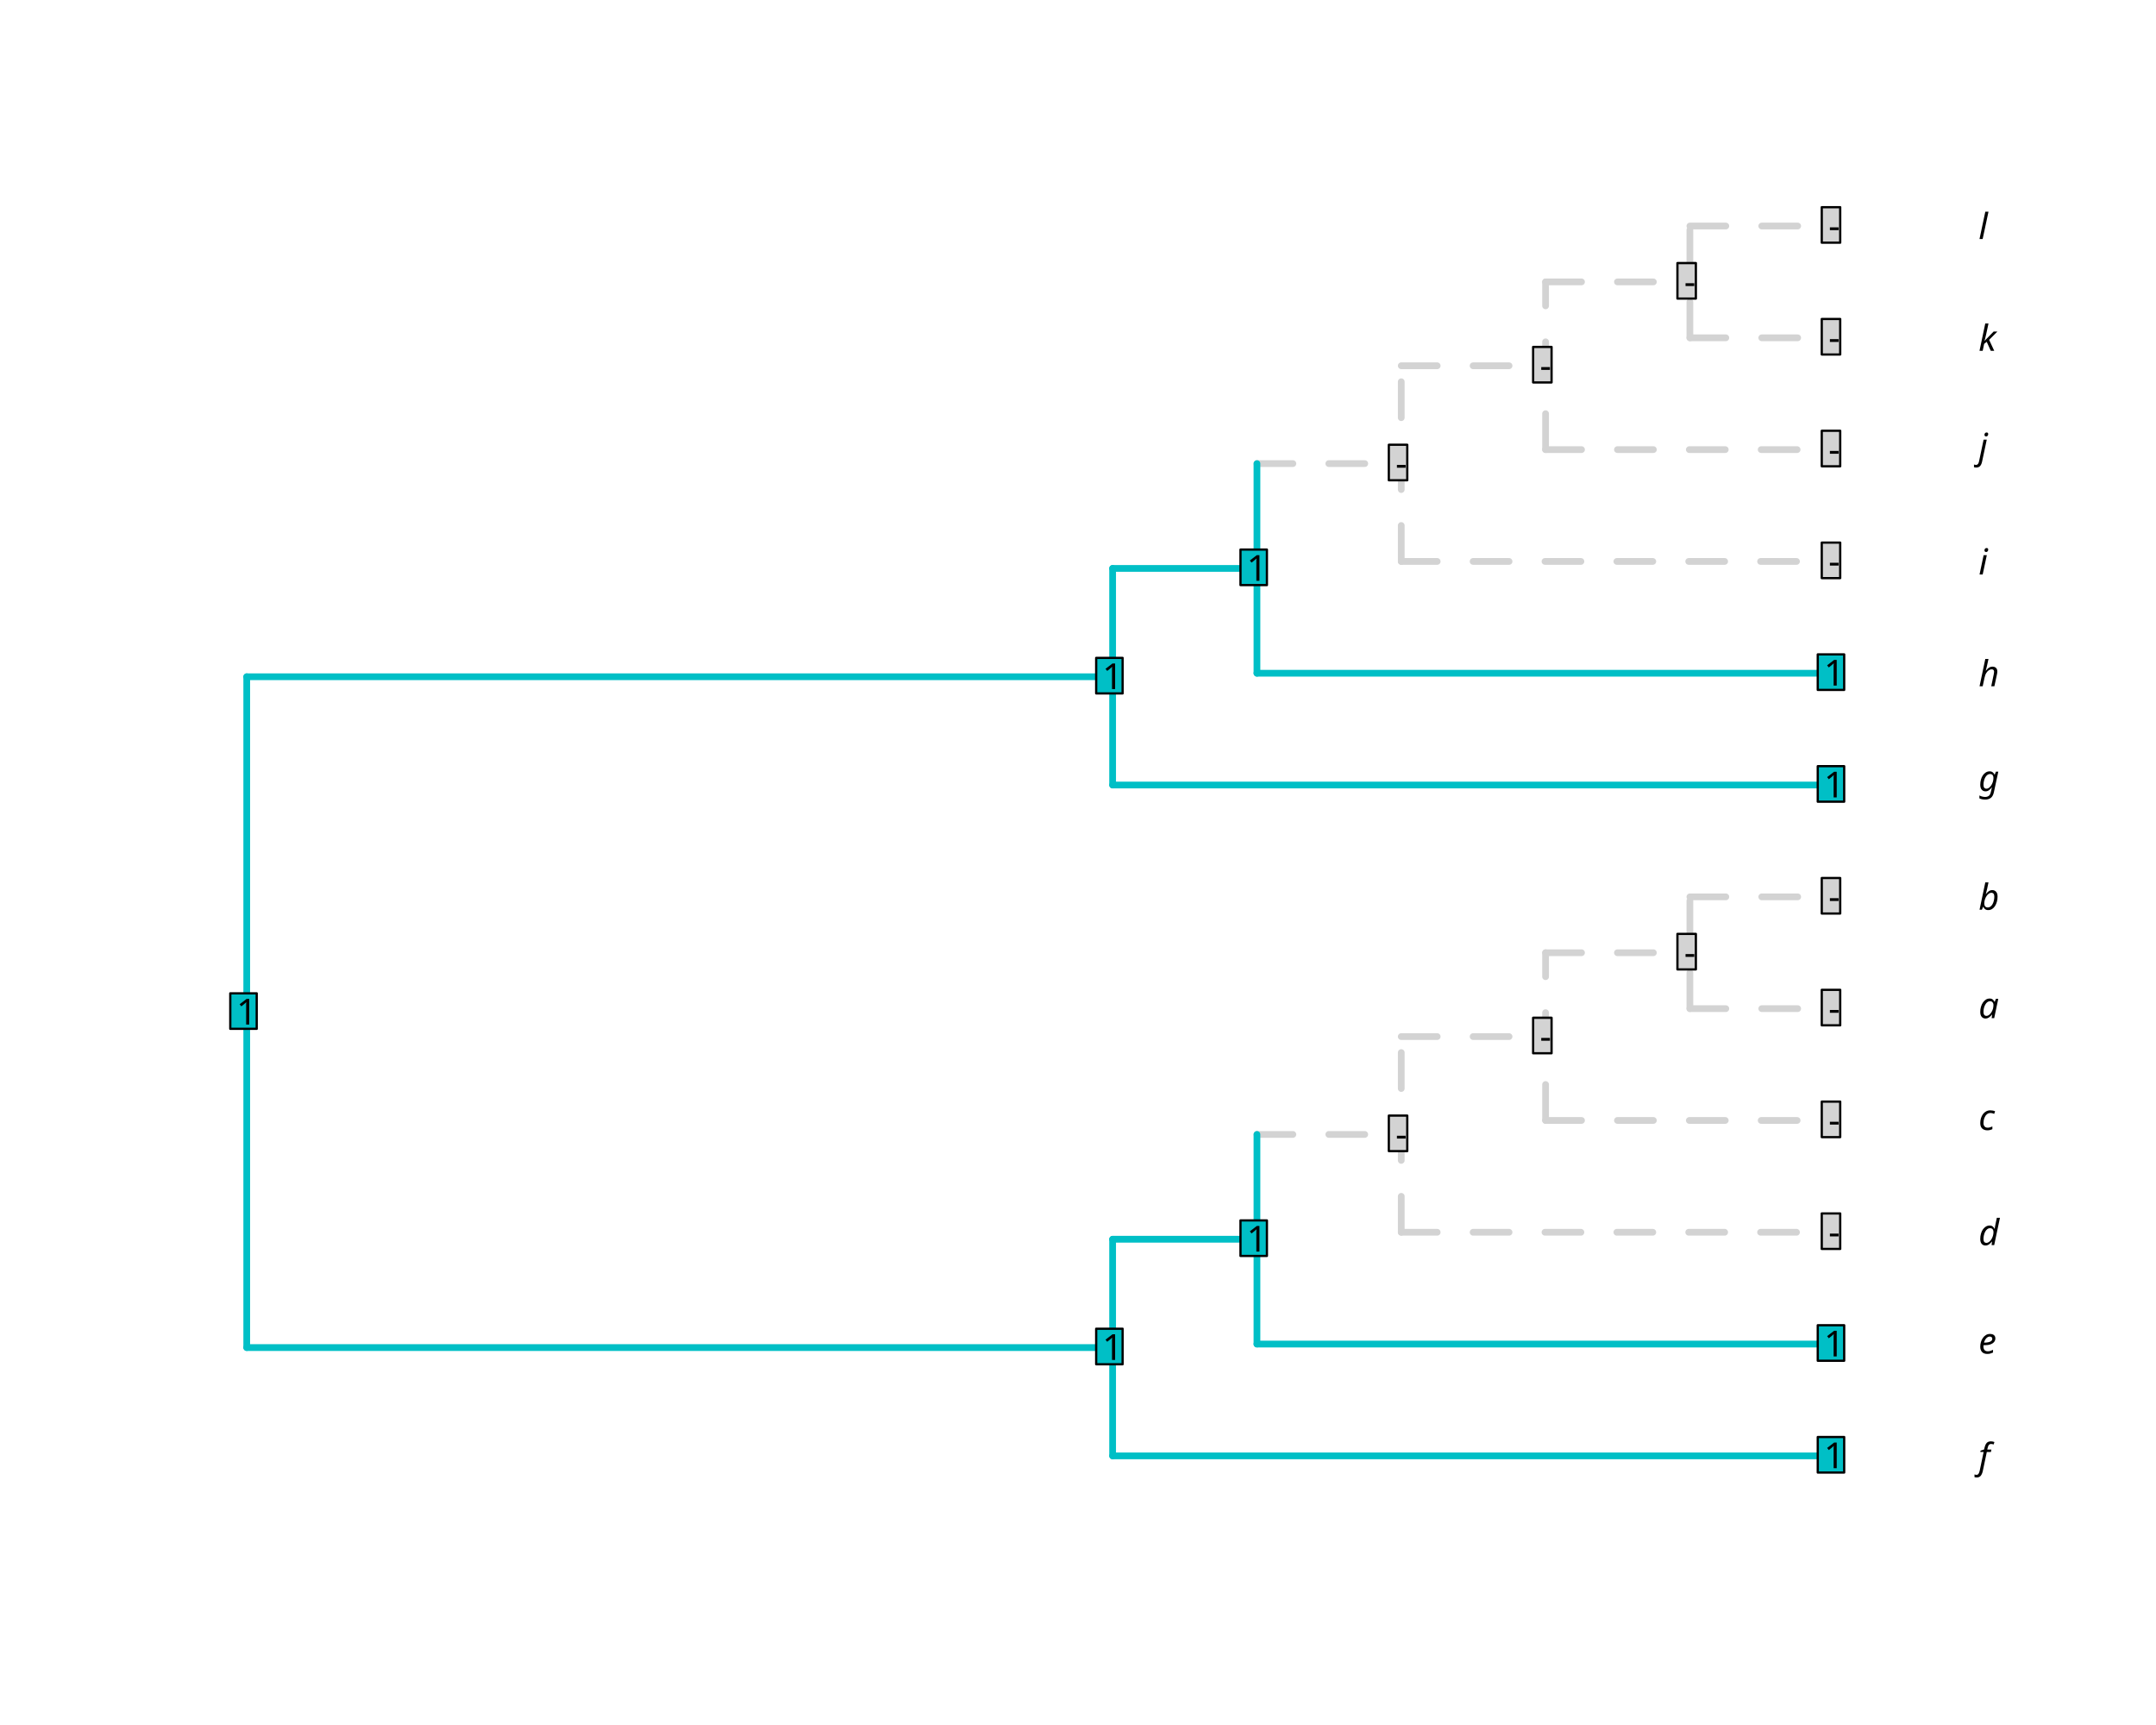
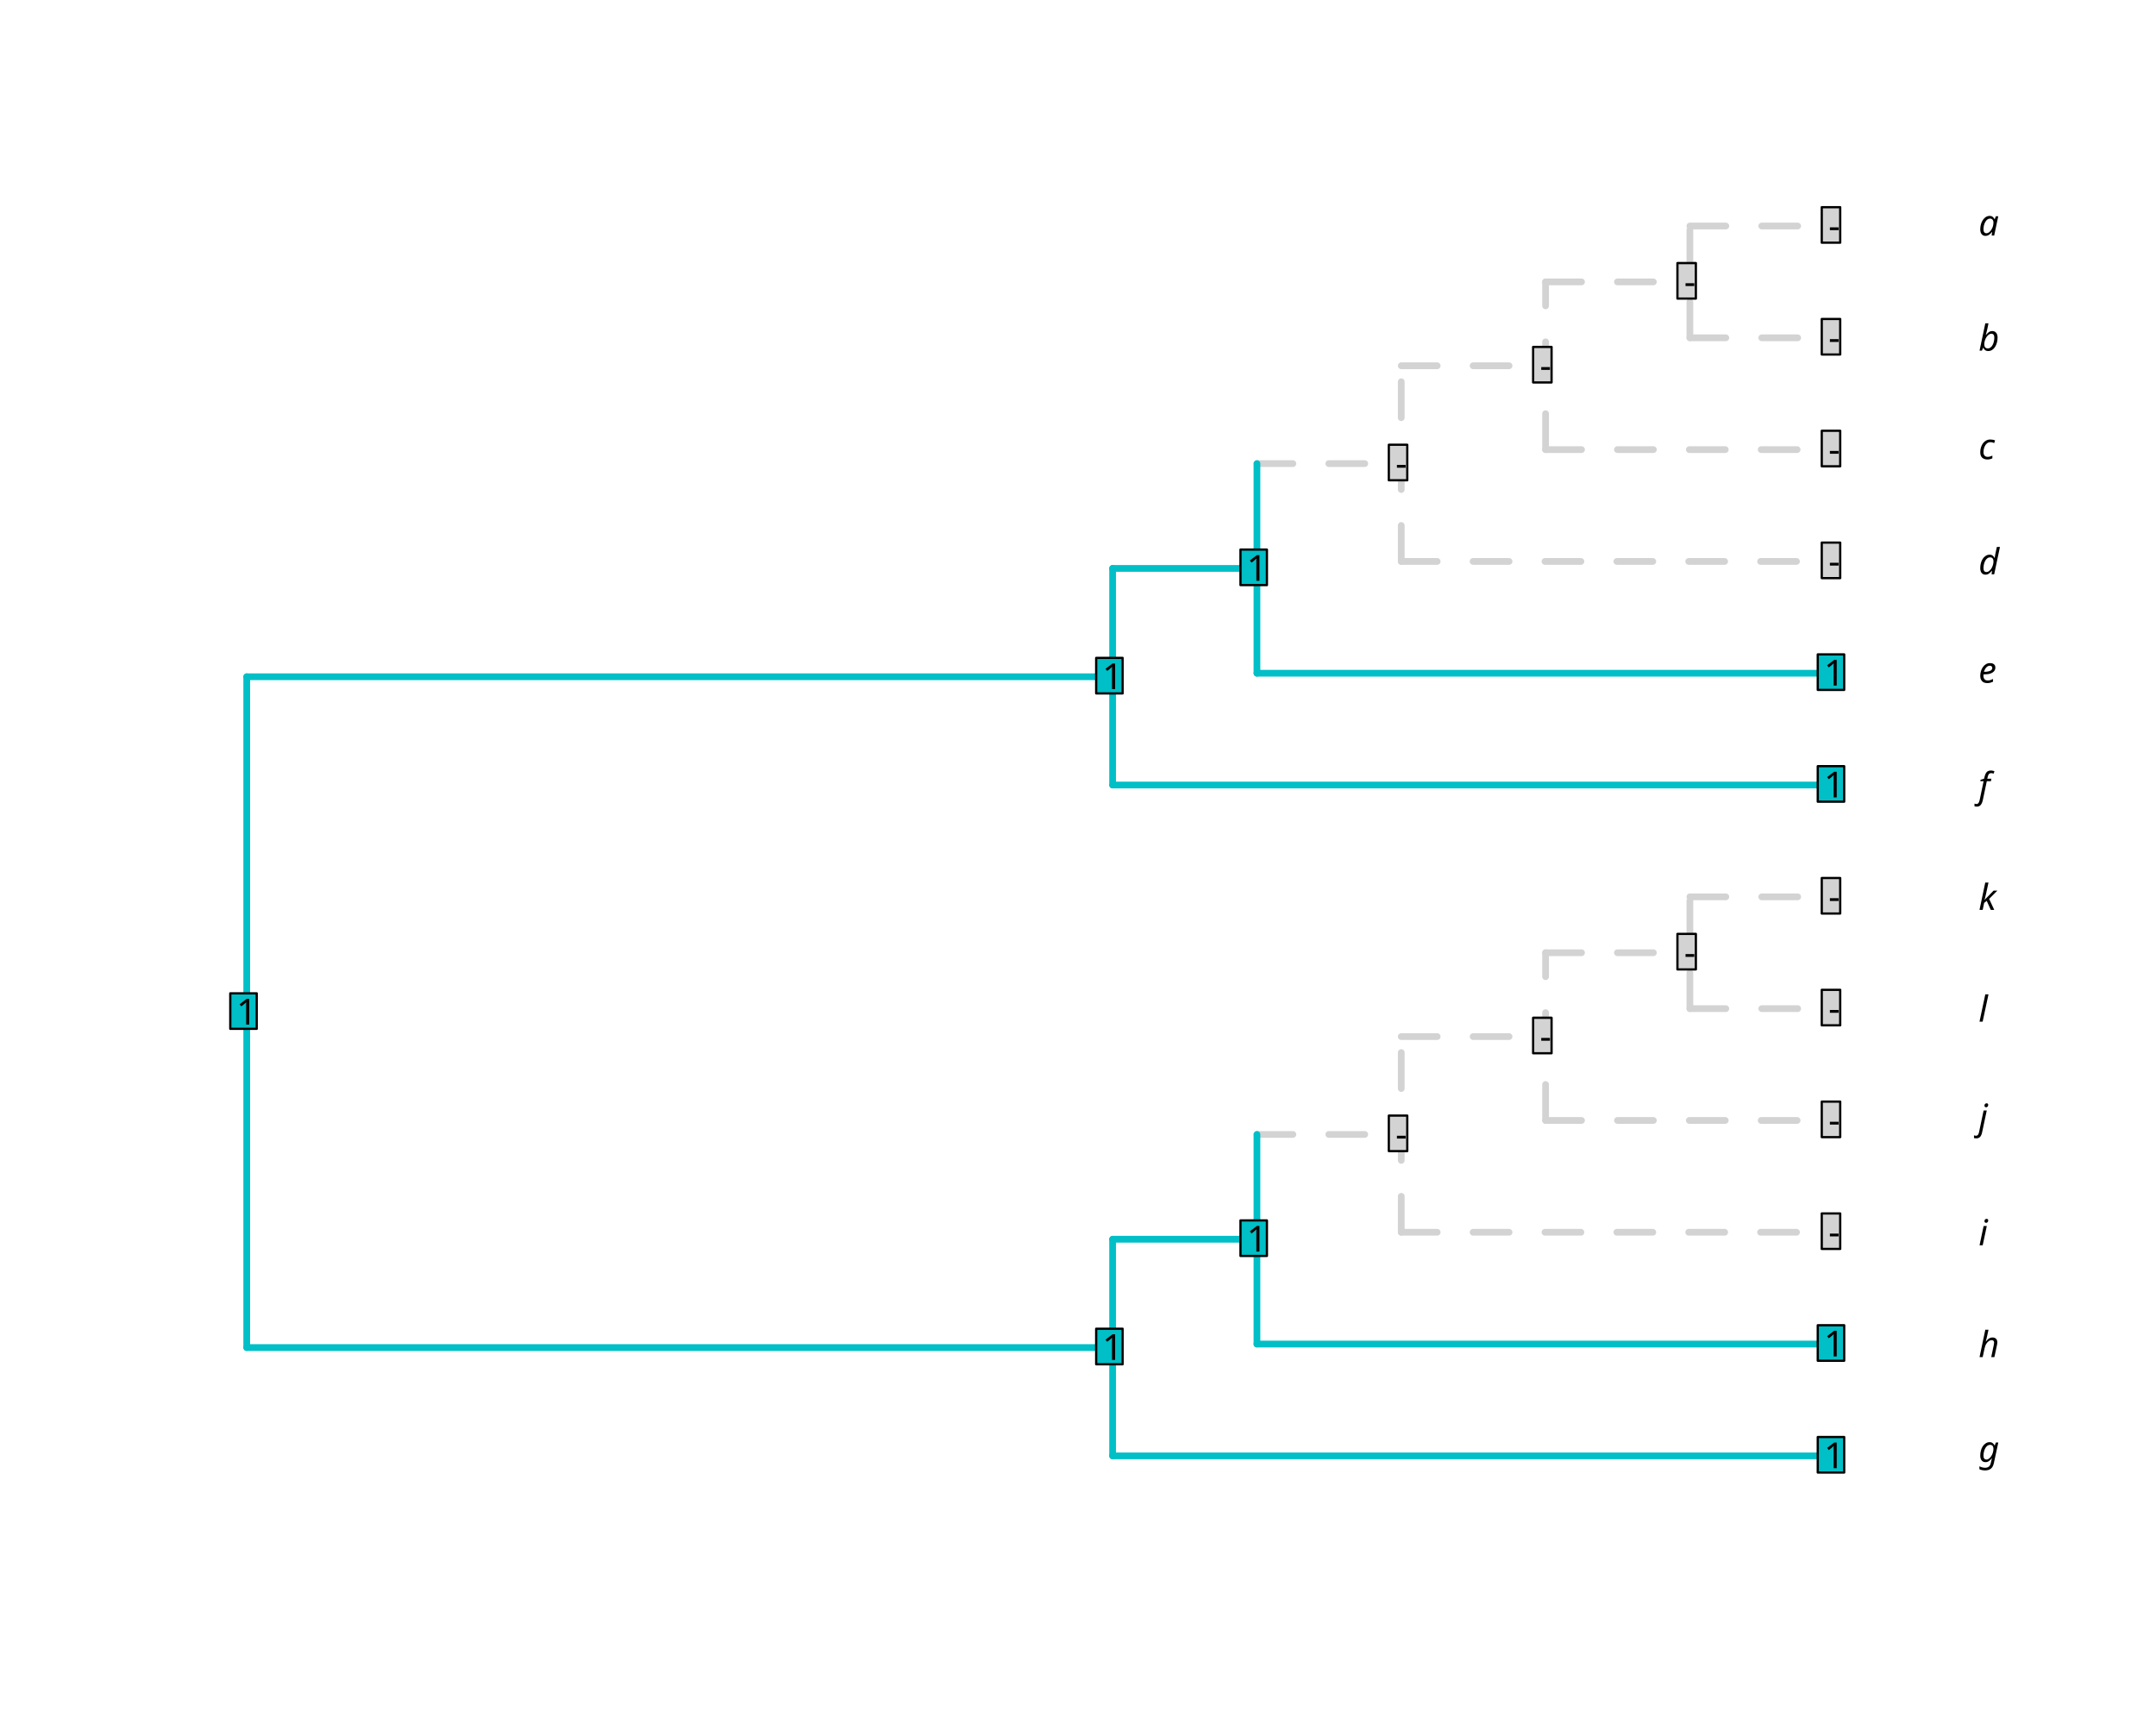
<svg xmlns="http://www.w3.org/2000/svg" class="svglite" data-engine-version="2.0" width="720.00pt" height="576.00pt" viewBox="0 0 720.00 576.00">
  <defs>
    <style type="text/css">
    .svglite line, .svglite polyline, .svglite polygon, .svglite path, .svglite rect, .svglite circle {
      fill: none;
      stroke: #000000;
      stroke-linecap: round;
      stroke-linejoin: round;
      stroke-miterlimit: 10.00;
    }
  </style>
  </defs>
  <rect width="100%" height="100%" style="stroke: none; fill: #FFFFFF;" />
  <defs>
    <clipPath id="cpMC4wMHw3MjAuMDB8MC4wMHw1NzYuMDA=">
      <rect x="0.00" y="0.00" width="720.00" height="576.00" />
    </clipPath>
  </defs>
  <g clip-path="url(#cpMC4wMHw3MjAuMDB8MC4wMHw1NzYuMDA=)">
</g>
  <defs>
    <clipPath id="cpNTkuMDR8Njg5Ljc2fDU5LjA0fDUwMi41Ng==">
      <rect x="59.04" y="59.04" width="630.72" height="443.52" />
    </clipPath>
  </defs>
  <g clip-path="url(#cpNTkuMDR8Njg5Ljc2fDU5LjA0fDUwMi41Ng==)">
    <line x1="82.40" y1="449.97" x2="371.56" y2="449.97" style="stroke-width: 2.25; stroke: #00BFC6;" />
    <line x1="371.56" y1="486.13" x2="612.54" y2="486.13" style="stroke-width: 2.25; stroke: #00BFC6;" />
    <line x1="371.56" y1="413.80" x2="419.76" y2="413.80" style="stroke-width: 2.25; stroke: #00BFC6;" />
    <line x1="419.76" y1="448.80" x2="612.54" y2="448.80" style="stroke-width: 2.25; stroke: #00BFC6;" />
    <line x1="419.76" y1="378.80" x2="467.95" y2="378.80" style="stroke-width: 2.25; stroke: #D3D3D3; stroke-dasharray: 12.00,12.00;" />
    <line x1="467.95" y1="411.47" x2="612.54" y2="411.47" style="stroke-width: 2.25; stroke: #D3D3D3; stroke-dasharray: 12.00,12.00;" />
    <line x1="467.95" y1="346.13" x2="516.15" y2="346.13" style="stroke-width: 2.25; stroke: #D3D3D3; stroke-dasharray: 12.00,12.00;" />
    <line x1="516.15" y1="374.13" x2="612.54" y2="374.13" style="stroke-width: 2.25; stroke: #D3D3D3; stroke-dasharray: 12.00,12.00;" />
    <line x1="516.15" y1="318.13" x2="564.34" y2="318.13" style="stroke-width: 2.25; stroke: #D3D3D3; stroke-dasharray: 12.00,12.00;" />
    <line x1="564.34" y1="336.80" x2="612.54" y2="336.80" style="stroke-width: 2.25; stroke: #D3D3D3; stroke-dasharray: 12.00,12.00;" />
    <line x1="564.34" y1="299.47" x2="612.54" y2="299.47" style="stroke-width: 2.25; stroke: #D3D3D3; stroke-dasharray: 12.00,12.00;" />
    <line x1="82.40" y1="225.97" x2="371.56" y2="225.97" style="stroke-width: 2.25; stroke: #00BFC6;" />
    <line x1="371.56" y1="262.13" x2="612.54" y2="262.13" style="stroke-width: 2.25; stroke: #00BFC6;" />
    <line x1="371.56" y1="189.80" x2="419.76" y2="189.80" style="stroke-width: 2.25; stroke: #00BFC6;" />
    <line x1="419.76" y1="224.80" x2="612.54" y2="224.80" style="stroke-width: 2.25; stroke: #00BFC6;" />
    <line x1="419.76" y1="154.80" x2="467.95" y2="154.80" style="stroke-width: 2.25; stroke: #D3D3D3; stroke-dasharray: 12.00,12.00;" />
    <line x1="467.95" y1="187.47" x2="612.54" y2="187.47" style="stroke-width: 2.25; stroke: #D3D3D3; stroke-dasharray: 12.00,12.00;" />
    <line x1="467.95" y1="122.13" x2="516.15" y2="122.13" style="stroke-width: 2.25; stroke: #D3D3D3; stroke-dasharray: 12.00,12.00;" />
    <line x1="516.15" y1="150.13" x2="612.54" y2="150.13" style="stroke-width: 2.25; stroke: #D3D3D3; stroke-dasharray: 12.00,12.00;" />
    <line x1="516.15" y1="94.13" x2="564.34" y2="94.13" style="stroke-width: 2.25; stroke: #D3D3D3; stroke-dasharray: 12.00,12.00;" />
    <line x1="564.34" y1="112.80" x2="612.54" y2="112.80" style="stroke-width: 2.25; stroke: #D3D3D3; stroke-dasharray: 12.00,12.00;" />
    <line x1="564.34" y1="75.47" x2="612.54" y2="75.47" style="stroke-width: 2.25; stroke: #D3D3D3; stroke-dasharray: 12.00,12.00;" />
    <line x1="82.40" y1="449.97" x2="82.40" y2="225.97" style="stroke-width: 2.25; stroke: #00BFC6;" />
+     <line x1="371.56" y1="262.13" x2="371.56" y2="189.80" style="stroke-width: 2.25; stroke: #00BFC6;" />
+     <line x1="419.76" y1="224.80" x2="419.76" y2="154.80" style="stroke-width: 2.25; stroke: #00BFC6;" />
+     <line x1="467.95" y1="187.47" x2="467.95" y2="122.13" style="stroke-width: 2.25; stroke: #D3D3D3; stroke-dasharray: 12.00,12.00;" />
+     <line x1="516.15" y1="150.13" x2="516.15" y2="94.13" style="stroke-width: 2.25; stroke: #D3D3D3; stroke-dasharray: 12.00,12.00;" />
+     <line x1="564.34" y1="112.80" x2="564.34" y2="75.47" style="stroke-width: 2.25; stroke: #D3D3D3; stroke-dasharray: 12.00,12.00;" />
    <line x1="371.56" y1="486.13" x2="371.56" y2="413.80" style="stroke-width: 2.25; stroke: #00BFC6;" />
    <line x1="419.76" y1="448.80" x2="419.76" y2="378.80" style="stroke-width: 2.25; stroke: #00BFC6;" />
    <line x1="467.95" y1="411.47" x2="467.95" y2="346.13" style="stroke-width: 2.25; stroke: #D3D3D3; stroke-dasharray: 12.00,12.00;" />
    <line x1="516.15" y1="374.13" x2="516.15" y2="318.13" style="stroke-width: 2.25; stroke: #D3D3D3; stroke-dasharray: 12.00,12.00;" />
    <line x1="564.34" y1="336.80" x2="564.34" y2="299.47" style="stroke-width: 2.25; stroke: #D3D3D3; stroke-dasharray: 12.00,12.00;" />
-     <line x1="371.56" y1="262.13" x2="371.56" y2="189.80" style="stroke-width: 2.25; stroke: #00BFC6;" />
-     <line x1="419.76" y1="224.80" x2="419.76" y2="154.80" style="stroke-width: 2.25; stroke: #00BFC6;" />
-     <line x1="467.95" y1="187.47" x2="467.95" y2="122.13" style="stroke-width: 2.25; stroke: #D3D3D3; stroke-dasharray: 12.00,12.00;" />
-     <line x1="516.15" y1="150.13" x2="516.15" y2="94.13" style="stroke-width: 2.25; stroke: #D3D3D3; stroke-dasharray: 12.00,12.00;" />
-     <line x1="564.34" y1="112.80" x2="564.34" y2="75.47" style="stroke-width: 2.25; stroke: #D3D3D3; stroke-dasharray: 12.00,12.00;" />
-     <text x="660.73" y="339.97" style="font-size: 12.00px; font-style: italic; font-family: sans;" textLength="6.67px" lengthAdjust="spacingAndGlyphs">a</text>
-     <text x="660.73" y="303.76" style="font-size: 12.00px; font-style: italic; font-family: sans;" textLength="6.67px" lengthAdjust="spacingAndGlyphs">b</text>
-     <text x="660.73" y="377.30" style="font-size: 12.00px; font-style: italic; font-family: sans;" textLength="6.00px" lengthAdjust="spacingAndGlyphs">c</text>
-     <text x="660.73" y="415.76" style="font-size: 12.00px; font-style: italic; font-family: sans;" textLength="6.67px" lengthAdjust="spacingAndGlyphs">d</text>
-     <text x="660.73" y="451.97" style="font-size: 12.00px; font-style: italic; font-family: sans;" textLength="6.67px" lengthAdjust="spacingAndGlyphs">e</text>
-     <text x="660.73" y="490.47" style="font-size: 12.00px; font-style: italic; font-family: sans;" textLength="3.33px" lengthAdjust="spacingAndGlyphs">f</text>
-     <text x="660.73" y="264.11" style="font-size: 12.00px; font-style: italic; font-family: sans;" textLength="6.67px" lengthAdjust="spacingAndGlyphs">g</text>
-     <text x="660.73" y="229.15" style="font-size: 12.00px; font-style: italic; font-family: sans;" textLength="6.67px" lengthAdjust="spacingAndGlyphs">h</text>
-     <text x="660.73" y="191.82" style="font-size: 12.00px; font-style: italic; font-family: sans;" textLength="2.66px" lengthAdjust="spacingAndGlyphs">i</text>
-     <text x="660.73" y="153.24" style="font-size: 12.00px; font-style: italic; font-family: sans;" textLength="2.66px" lengthAdjust="spacingAndGlyphs">j</text>
-     <text x="660.73" y="117.15" style="font-size: 12.00px; font-style: italic; font-family: sans;" textLength="6.00px" lengthAdjust="spacingAndGlyphs">k</text>
-     <text x="660.73" y="79.82" style="font-size: 12.00px; font-style: italic; font-family: sans;" textLength="2.66px" lengthAdjust="spacingAndGlyphs">l</text>
+     <text x="660.73" y="78.64" style="font-size: 12.00px; font-style: italic; font-family: sans;" textLength="6.67px" lengthAdjust="spacingAndGlyphs">a</text>
+     <text x="660.73" y="117.09" style="font-size: 12.00px; font-style: italic; font-family: sans;" textLength="6.67px" lengthAdjust="spacingAndGlyphs">b</text>
+     <text x="660.73" y="153.30" style="font-size: 12.00px; font-style: italic; font-family: sans;" textLength="6.00px" lengthAdjust="spacingAndGlyphs">c</text>
+     <text x="660.73" y="191.76" style="font-size: 12.00px; font-style: italic; font-family: sans;" textLength="6.67px" lengthAdjust="spacingAndGlyphs">d</text>
+     <text x="660.73" y="227.97" style="font-size: 12.00px; font-style: italic; font-family: sans;" textLength="6.67px" lengthAdjust="spacingAndGlyphs">e</text>
+     <text x="660.73" y="266.47" style="font-size: 12.00px; font-style: italic; font-family: sans;" textLength="3.33px" lengthAdjust="spacingAndGlyphs">f</text>
+     <text x="660.73" y="488.11" style="font-size: 12.00px; font-style: italic; font-family: sans;" textLength="6.67px" lengthAdjust="spacingAndGlyphs">g</text>
+     <text x="660.73" y="453.15" style="font-size: 12.00px; font-style: italic; font-family: sans;" textLength="6.67px" lengthAdjust="spacingAndGlyphs">h</text>
+     <text x="660.73" y="415.82" style="font-size: 12.00px; font-style: italic; font-family: sans;" textLength="2.66px" lengthAdjust="spacingAndGlyphs">i</text>
+     <text x="660.73" y="377.24" style="font-size: 12.00px; font-style: italic; font-family: sans;" textLength="2.66px" lengthAdjust="spacingAndGlyphs">j</text>
+     <text x="660.73" y="303.82" style="font-size: 12.00px; font-style: italic; font-family: sans;" textLength="6.00px" lengthAdjust="spacingAndGlyphs">k</text>
+     <text x="660.73" y="341.15" style="font-size: 12.00px; font-style: italic; font-family: sans;" textLength="2.66px" lengthAdjust="spacingAndGlyphs">l</text>
+     <rect x="608.38" y="69.18" width="6.16" height="11.86" style="stroke-width: 0.75; fill: #D3D3D3;" />
+     <rect x="608.38" y="106.51" width="6.16" height="11.86" style="stroke-width: 0.75; fill: #D3D3D3;" />
+     <rect x="608.38" y="143.84" width="6.16" height="11.86" style="stroke-width: 0.75; fill: #D3D3D3;" />
+     <rect x="608.38" y="181.18" width="6.16" height="11.86" style="stroke-width: 0.75; fill: #D3D3D3;" />
+     <rect x="607.04" y="218.51" width="8.83" height="11.86" style="stroke-width: 0.75; fill: #00BFC6;" />
+     <rect x="607.04" y="255.84" width="8.83" height="11.86" style="stroke-width: 0.75; fill: #00BFC6;" />
+     <rect x="607.04" y="479.84" width="8.83" height="11.86" style="stroke-width: 0.75; fill: #00BFC6;" />
+     <rect x="607.04" y="442.51" width="8.83" height="11.86" style="stroke-width: 0.75; fill: #00BFC6;" />
+     <rect x="608.38" y="405.18" width="6.16" height="11.86" style="stroke-width: 0.75; fill: #D3D3D3;" />
+     <rect x="608.38" y="367.84" width="6.16" height="11.86" style="stroke-width: 0.75; fill: #D3D3D3;" />
+     <rect x="608.38" y="293.18" width="6.16" height="11.86" style="stroke-width: 0.75; fill: #D3D3D3;" />
    <rect x="608.38" y="330.51" width="6.16" height="11.86" style="stroke-width: 0.75; fill: #D3D3D3;" />
-     <rect x="608.38" y="293.18" width="6.16" height="11.86" style="stroke-width: 0.75; fill: #D3D3D3;" />
-     <rect x="608.38" y="367.84" width="6.16" height="11.86" style="stroke-width: 0.75; fill: #D3D3D3;" />
-     <rect x="608.38" y="405.18" width="6.16" height="11.86" style="stroke-width: 0.75; fill: #D3D3D3;" />
-     <rect x="607.04" y="442.51" width="8.83" height="11.86" style="stroke-width: 0.75; fill: #00BFC6;" />
-     <rect x="607.04" y="479.84" width="8.83" height="11.86" style="stroke-width: 0.75; fill: #00BFC6;" />
-     <rect x="607.04" y="255.84" width="8.83" height="11.86" style="stroke-width: 0.75; fill: #00BFC6;" />
-     <rect x="607.04" y="218.51" width="8.83" height="11.86" style="stroke-width: 0.75; fill: #00BFC6;" />
-     <rect x="608.38" y="181.18" width="6.16" height="11.86" style="stroke-width: 0.75; fill: #D3D3D3;" />
-     <rect x="608.38" y="143.84" width="6.16" height="11.86" style="stroke-width: 0.75; fill: #D3D3D3;" />
-     <rect x="608.38" y="106.51" width="6.16" height="11.86" style="stroke-width: 0.75; fill: #D3D3D3;" />
-     <rect x="608.38" y="69.18" width="6.16" height="11.86" style="stroke-width: 0.75; fill: #D3D3D3;" />
    <rect x="76.90" y="331.68" width="8.83" height="11.86" style="stroke-width: 0.75; fill: #00BFC6;" />
+     <rect x="366.07" y="219.68" width="8.83" height="11.86" style="stroke-width: 0.75; fill: #00BFC6;" />
+     <rect x="414.26" y="183.51" width="8.83" height="11.86" style="stroke-width: 0.75; fill: #00BFC6;" />
+     <rect x="463.80" y="148.51" width="6.16" height="11.86" style="stroke-width: 0.75; fill: #D3D3D3;" />
+     <rect x="511.99" y="115.84" width="6.16" height="11.86" style="stroke-width: 0.75; fill: #D3D3D3;" />
+     <rect x="560.18" y="87.84" width="6.16" height="11.86" style="stroke-width: 0.75; fill: #D3D3D3;" />
    <rect x="366.07" y="443.68" width="8.83" height="11.86" style="stroke-width: 0.75; fill: #00BFC6;" />
    <rect x="414.26" y="407.51" width="8.83" height="11.86" style="stroke-width: 0.75; fill: #00BFC6;" />
    <rect x="463.80" y="372.51" width="6.16" height="11.86" style="stroke-width: 0.75; fill: #D3D3D3;" />
    <rect x="511.99" y="339.84" width="6.16" height="11.86" style="stroke-width: 0.75; fill: #D3D3D3;" />
    <rect x="560.18" y="311.84" width="6.16" height="11.86" style="stroke-width: 0.75; fill: #D3D3D3;" />
-     <rect x="366.07" y="219.68" width="8.83" height="11.86" style="stroke-width: 0.75; fill: #00BFC6;" />
-     <rect x="414.26" y="183.51" width="8.83" height="11.86" style="stroke-width: 0.75; fill: #00BFC6;" />
-     <rect x="463.80" y="148.51" width="6.16" height="11.86" style="stroke-width: 0.75; fill: #D3D3D3;" />
-     <rect x="511.99" y="115.84" width="6.16" height="11.86" style="stroke-width: 0.75; fill: #D3D3D3;" />
-     <rect x="560.18" y="87.84" width="6.16" height="11.86" style="stroke-width: 0.75; fill: #D3D3D3;" />
+     <text x="612.54" y="79.60" text-anchor="middle" style="font-size: 12.00px; font-family: sans;" textLength="4.00px" lengthAdjust="spacingAndGlyphs">-</text>
+     <text x="612.54" y="116.93" text-anchor="middle" style="font-size: 12.00px; font-family: sans;" textLength="4.00px" lengthAdjust="spacingAndGlyphs">-</text>
+     <text x="612.54" y="154.26" text-anchor="middle" style="font-size: 12.00px; font-family: sans;" textLength="4.00px" lengthAdjust="spacingAndGlyphs">-</text>
+     <text x="612.54" y="191.60" text-anchor="middle" style="font-size: 12.00px; font-family: sans;" textLength="4.00px" lengthAdjust="spacingAndGlyphs">-</text>
+     <text x="612.54" y="228.93" text-anchor="middle" style="font-size: 12.00px; font-family: sans;" textLength="6.67px" lengthAdjust="spacingAndGlyphs">1</text>
+     <text x="612.54" y="266.26" text-anchor="middle" style="font-size: 12.00px; font-family: sans;" textLength="6.67px" lengthAdjust="spacingAndGlyphs">1</text>
+     <text x="612.54" y="490.26" text-anchor="middle" style="font-size: 12.00px; font-family: sans;" textLength="6.67px" lengthAdjust="spacingAndGlyphs">1</text>
+     <text x="612.54" y="452.93" text-anchor="middle" style="font-size: 12.00px; font-family: sans;" textLength="6.67px" lengthAdjust="spacingAndGlyphs">1</text>
+     <text x="612.54" y="415.60" text-anchor="middle" style="font-size: 12.00px; font-family: sans;" textLength="4.00px" lengthAdjust="spacingAndGlyphs">-</text>
+     <text x="612.54" y="378.26" text-anchor="middle" style="font-size: 12.00px; font-family: sans;" textLength="4.00px" lengthAdjust="spacingAndGlyphs">-</text>
+     <text x="612.54" y="303.60" text-anchor="middle" style="font-size: 12.00px; font-family: sans;" textLength="4.00px" lengthAdjust="spacingAndGlyphs">-</text>
    <text x="612.54" y="340.93" text-anchor="middle" style="font-size: 12.00px; font-family: sans;" textLength="4.00px" lengthAdjust="spacingAndGlyphs">-</text>
-     <text x="612.54" y="303.60" text-anchor="middle" style="font-size: 12.00px; font-family: sans;" textLength="4.00px" lengthAdjust="spacingAndGlyphs">-</text>
-     <text x="612.54" y="378.26" text-anchor="middle" style="font-size: 12.00px; font-family: sans;" textLength="4.00px" lengthAdjust="spacingAndGlyphs">-</text>
-     <text x="612.54" y="415.60" text-anchor="middle" style="font-size: 12.00px; font-family: sans;" textLength="4.00px" lengthAdjust="spacingAndGlyphs">-</text>
-     <text x="612.54" y="452.93" text-anchor="middle" style="font-size: 12.00px; font-family: sans;" textLength="6.67px" lengthAdjust="spacingAndGlyphs">1</text>
-     <text x="612.54" y="490.26" text-anchor="middle" style="font-size: 12.00px; font-family: sans;" textLength="6.67px" lengthAdjust="spacingAndGlyphs">1</text>
-     <text x="612.54" y="266.26" text-anchor="middle" style="font-size: 12.00px; font-family: sans;" textLength="6.67px" lengthAdjust="spacingAndGlyphs">1</text>
-     <text x="612.54" y="228.93" text-anchor="middle" style="font-size: 12.00px; font-family: sans;" textLength="6.67px" lengthAdjust="spacingAndGlyphs">1</text>
-     <text x="612.54" y="191.60" text-anchor="middle" style="font-size: 12.00px; font-family: sans;" textLength="4.00px" lengthAdjust="spacingAndGlyphs">-</text>
-     <text x="612.54" y="154.26" text-anchor="middle" style="font-size: 12.00px; font-family: sans;" textLength="4.00px" lengthAdjust="spacingAndGlyphs">-</text>
-     <text x="612.54" y="116.93" text-anchor="middle" style="font-size: 12.00px; font-family: sans;" textLength="4.00px" lengthAdjust="spacingAndGlyphs">-</text>
-     <text x="612.54" y="79.60" text-anchor="middle" style="font-size: 12.00px; font-family: sans;" textLength="4.00px" lengthAdjust="spacingAndGlyphs">-</text>
    <text x="82.40" y="342.10" text-anchor="middle" style="font-size: 12.00px; font-family: sans;" textLength="6.67px" lengthAdjust="spacingAndGlyphs">1</text>
+     <text x="371.56" y="230.10" text-anchor="middle" style="font-size: 12.00px; font-family: sans;" textLength="6.67px" lengthAdjust="spacingAndGlyphs">1</text>
+     <text x="419.76" y="193.93" text-anchor="middle" style="font-size: 12.00px; font-family: sans;" textLength="6.67px" lengthAdjust="spacingAndGlyphs">1</text>
+     <text x="467.95" y="158.93" text-anchor="middle" style="font-size: 12.00px; font-family: sans;" textLength="4.00px" lengthAdjust="spacingAndGlyphs">-</text>
+     <text x="516.15" y="126.26" text-anchor="middle" style="font-size: 12.00px; font-family: sans;" textLength="4.00px" lengthAdjust="spacingAndGlyphs">-</text>
+     <text x="564.34" y="98.26" text-anchor="middle" style="font-size: 12.00px; font-family: sans;" textLength="4.00px" lengthAdjust="spacingAndGlyphs">-</text>
    <text x="371.56" y="454.10" text-anchor="middle" style="font-size: 12.00px; font-family: sans;" textLength="6.67px" lengthAdjust="spacingAndGlyphs">1</text>
    <text x="419.76" y="417.93" text-anchor="middle" style="font-size: 12.00px; font-family: sans;" textLength="6.67px" lengthAdjust="spacingAndGlyphs">1</text>
    <text x="467.95" y="382.93" text-anchor="middle" style="font-size: 12.00px; font-family: sans;" textLength="4.00px" lengthAdjust="spacingAndGlyphs">-</text>
    <text x="516.15" y="350.26" text-anchor="middle" style="font-size: 12.00px; font-family: sans;" textLength="4.00px" lengthAdjust="spacingAndGlyphs">-</text>
    <text x="564.34" y="322.26" text-anchor="middle" style="font-size: 12.00px; font-family: sans;" textLength="4.00px" lengthAdjust="spacingAndGlyphs">-</text>
-     <text x="371.56" y="230.10" text-anchor="middle" style="font-size: 12.00px; font-family: sans;" textLength="6.67px" lengthAdjust="spacingAndGlyphs">1</text>
-     <text x="419.76" y="193.93" text-anchor="middle" style="font-size: 12.00px; font-family: sans;" textLength="6.67px" lengthAdjust="spacingAndGlyphs">1</text>
-     <text x="467.95" y="158.93" text-anchor="middle" style="font-size: 12.00px; font-family: sans;" textLength="4.00px" lengthAdjust="spacingAndGlyphs">-</text>
-     <text x="516.15" y="126.26" text-anchor="middle" style="font-size: 12.00px; font-family: sans;" textLength="4.00px" lengthAdjust="spacingAndGlyphs">-</text>
-     <text x="564.34" y="98.26" text-anchor="middle" style="font-size: 12.00px; font-family: sans;" textLength="4.00px" lengthAdjust="spacingAndGlyphs">-</text>
  </g>
</svg>
